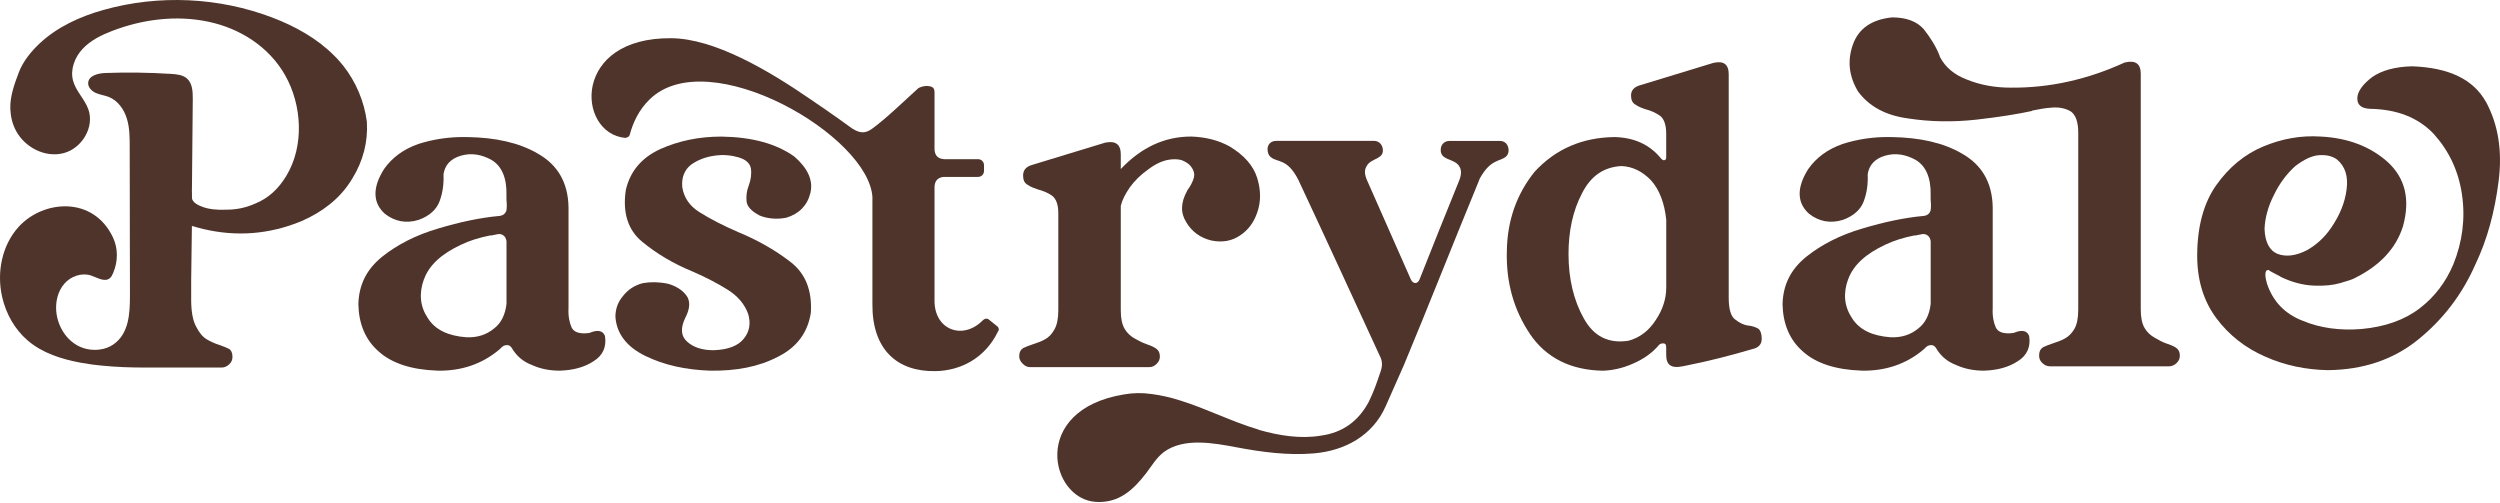
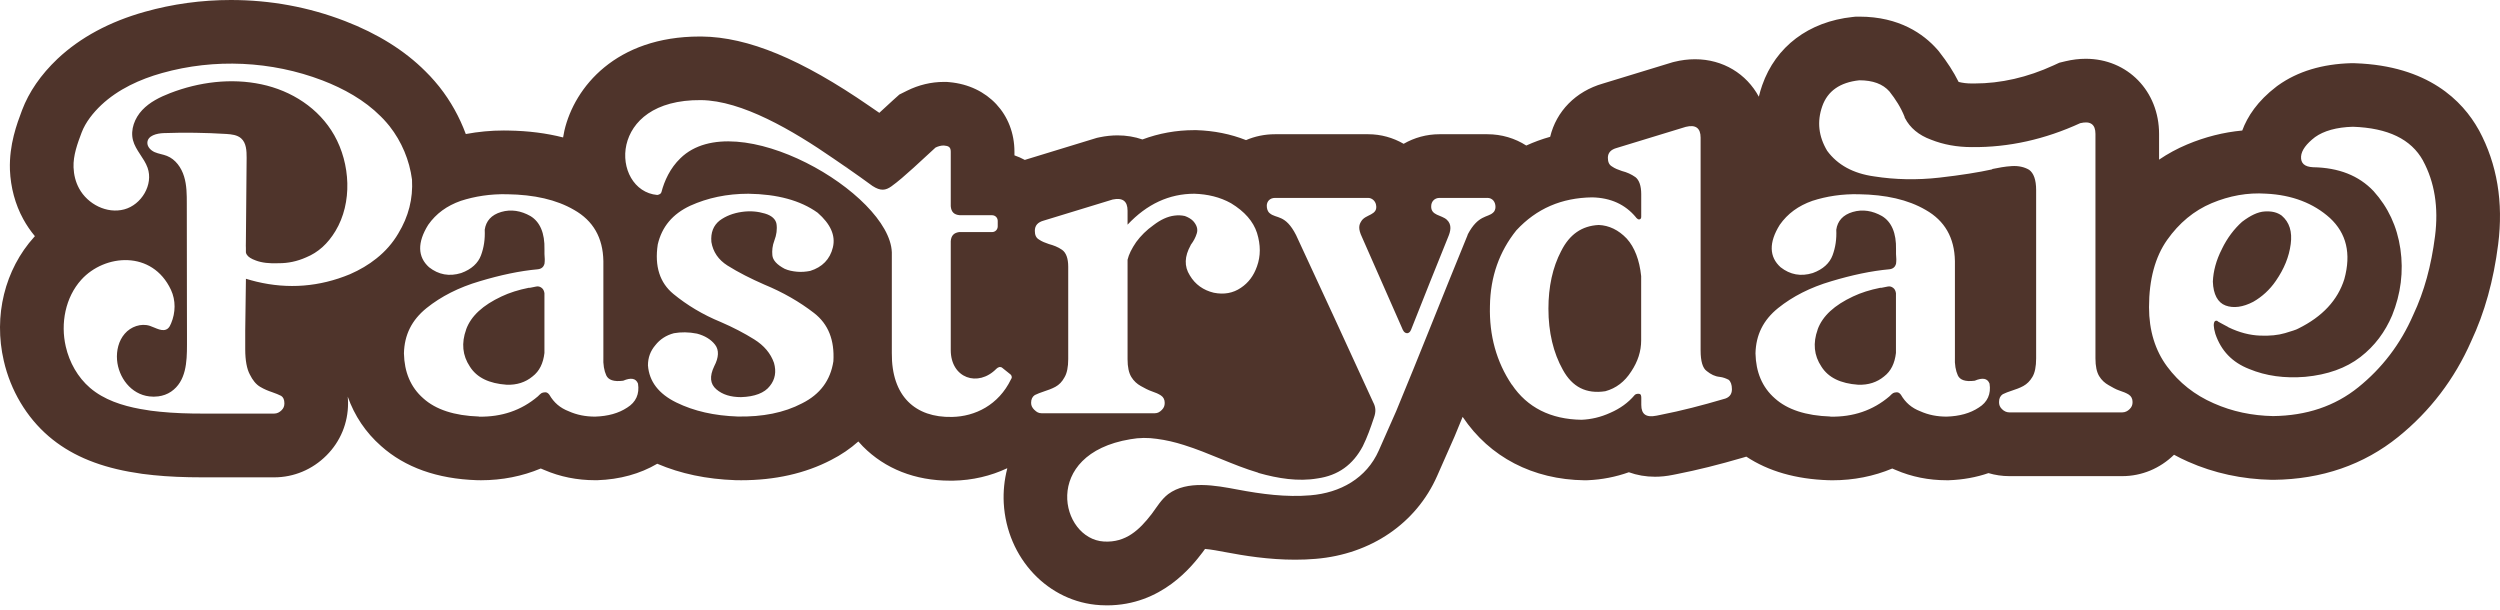
- <svg xmlns="http://www.w3.org/2000/svg" width="249" height="50" viewBox="0 0 249 50" fill="none">
-   <path d="M43.568 36.915C40.972 36.828 39.026 36.18 37.728 35.016C36.386 33.852 35.737 32.254 35.694 30.311C35.737 28.369 36.514 26.815 38.07 25.563C39.583 24.355 41.442 23.406 43.651 22.758C45.813 22.111 47.847 21.677 49.75 21.507C50.14 21.463 50.355 21.248 50.443 20.946C50.487 20.645 50.487 20.299 50.443 19.909V19.437C50.487 17.708 49.969 16.544 48.974 15.94C47.979 15.38 46.94 15.205 45.905 15.507C44.866 15.809 44.304 16.457 44.173 17.363C44.217 18.356 44.085 19.218 43.783 20.041C43.48 20.859 42.788 21.507 41.709 21.896C40.455 22.285 39.328 22.067 38.333 21.292C37.123 20.211 37.079 18.701 38.245 16.846C39.065 15.682 40.192 14.859 41.661 14.343C43.13 13.87 44.774 13.608 46.55 13.652C49.36 13.695 51.697 14.212 53.556 15.293C55.546 16.413 56.581 18.185 56.625 20.645V30.661C56.581 31.48 56.713 32.127 56.928 32.604C57.143 33.077 57.708 33.295 58.699 33.164C59.519 32.819 60.041 32.906 60.256 33.466C60.427 34.547 60.041 35.409 59.133 35.969C58.226 36.573 57.099 36.875 55.757 36.919C54.762 36.919 53.855 36.748 52.991 36.359C52.083 36.013 51.434 35.453 50.956 34.63C50.825 34.46 50.698 34.372 50.523 34.372C50.347 34.372 50.22 34.416 50.132 34.46C50.001 34.547 49.917 34.63 49.786 34.761L49.742 34.805C48.011 36.271 45.936 36.963 43.556 36.919L43.568 36.915ZM42.226 27.808C41.709 29.231 41.836 30.526 42.616 31.694C43.353 32.858 44.651 33.462 46.466 33.593C47.549 33.637 48.456 33.335 49.193 32.731C49.929 32.171 50.316 31.349 50.447 30.272V24.014C50.403 23.756 50.316 23.581 50.144 23.454C49.973 23.326 49.798 23.283 49.583 23.323C49.368 23.366 49.149 23.41 48.934 23.454H48.803C47.72 23.668 46.769 23.97 45.948 24.36C44.002 25.265 42.748 26.39 42.23 27.812L42.226 27.808Z" fill="#4F342B" />
-   <path d="M66.442 28.238C67.262 28.452 67.911 28.841 68.345 29.402C68.779 29.962 68.735 30.741 68.258 31.646C67.74 32.727 67.824 33.502 68.473 34.062C69.121 34.623 69.985 34.881 71.068 34.881C72.493 34.837 73.532 34.448 74.094 33.717C74.655 33.025 74.786 32.207 74.528 31.301C74.181 30.308 73.489 29.489 72.454 28.841C71.415 28.194 70.248 27.59 68.95 27.03C67.047 26.251 65.403 25.262 63.978 24.093C62.553 22.929 61.988 21.201 62.334 18.912C62.768 17.057 63.891 15.718 65.75 14.855C67.565 14.037 69.599 13.604 71.848 13.604C74.874 13.648 77.298 14.295 79.114 15.591C80.455 16.755 81.016 17.966 80.714 19.218C80.411 20.47 79.591 21.288 78.337 21.678C77.903 21.765 77.43 21.809 76.952 21.765C76.478 21.721 76.044 21.634 75.654 21.463C74.834 21.03 74.4 20.557 74.356 20.041C74.313 19.568 74.356 19.047 74.571 18.487C74.786 17.927 74.874 17.323 74.786 16.759C74.699 16.286 74.313 15.896 73.576 15.678C72.84 15.463 72.063 15.376 71.156 15.507C70.248 15.638 69.468 15.94 68.819 16.413C68.17 16.93 67.868 17.665 67.955 18.658C68.126 19.695 68.692 20.513 69.643 21.117C70.809 21.852 72.107 22.5 73.493 23.104C75.483 23.922 77.211 24.916 78.728 26.084C80.24 27.248 80.889 28.933 80.762 31.134C80.459 33.121 79.376 34.587 77.474 35.536C75.571 36.53 73.321 36.959 70.726 36.919C68.262 36.832 66.14 36.359 64.281 35.453C62.422 34.547 61.426 33.252 61.295 31.567C61.295 30.749 61.554 30.057 62.075 29.453C62.549 28.849 63.198 28.416 64.022 28.202C64.758 28.071 65.578 28.071 66.442 28.245V28.238Z" fill="#4F342B" />
-   <path d="M86.9 19.735C86.685 13.56 70.551 4.195 64.711 9.893C63.628 10.93 63.023 12.269 62.72 13.433C62.676 13.604 62.505 13.691 62.286 13.735C59.822 13.52 58.48 10.93 59.042 8.466C59.603 6.051 61.94 3.762 66.868 3.806C71.152 3.849 76.47 6.957 80.794 9.937C81.311 10.282 81.789 10.628 82.306 10.973C83.17 11.578 84.038 12.181 84.858 12.785C85.722 13.346 86.243 13.258 86.849 12.829C88.19 11.879 90.181 9.937 91.478 8.772C91.737 8.641 92.04 8.558 92.342 8.558C92.816 8.601 93.079 8.689 93.079 9.205V14.903C93.123 15.507 93.425 15.809 94.03 15.853H97.402C97.748 15.853 98.007 16.111 98.007 16.457V17.017C98.007 17.363 97.748 17.621 97.402 17.621H93.943C93.381 17.708 93.123 18.01 93.079 18.57V29.966C93.079 32.902 95.933 33.895 97.88 31.909C97.967 31.821 98.051 31.778 98.182 31.738C98.27 31.738 98.397 31.738 98.485 31.825L99.349 32.517C99.436 32.604 99.48 32.688 99.48 32.819C99.48 32.906 99.436 32.95 99.392 33.033C98.095 35.711 95.63 36.919 93.206 36.963C89.357 37.05 86.849 34.805 86.892 30.272V19.739L86.9 19.735ZM82.055 10.711C82.012 10.668 81.924 10.624 81.884 10.58L82.358 10.926C82.27 10.882 82.187 10.795 82.055 10.711Z" fill="#4F342B" />
-   <path d="M101.861 36.224C101.646 36.009 101.514 35.791 101.514 35.489C101.514 35.099 101.646 34.841 101.904 34.67C102.163 34.539 102.51 34.412 102.9 34.281C103.29 34.15 103.68 34.023 104.066 33.808C104.456 33.593 104.759 33.291 105.018 32.815C105.276 32.382 105.408 31.734 105.408 30.915V21.244C105.408 20.382 105.193 19.778 104.759 19.472C104.325 19.17 103.851 19 103.373 18.868C102.983 18.737 102.637 18.61 102.334 18.396C102.032 18.225 101.9 17.923 101.9 17.49C101.9 16.93 102.203 16.584 102.852 16.409L110.073 14.208C111.112 13.993 111.63 14.379 111.63 15.372V16.838C113.664 14.681 115.997 13.6 118.636 13.6C120.022 13.644 121.32 13.945 122.486 14.593C123.911 15.455 124.823 16.492 125.209 17.7C125.599 18.952 125.599 20.116 125.209 21.197C124.863 22.19 124.301 22.925 123.521 23.442C122.701 24.002 121.749 24.177 120.667 23.958C119.584 23.7 118.72 23.096 118.159 22.146C117.554 21.197 117.597 20.16 118.246 18.996C118.246 18.966 118.261 18.937 118.29 18.908C118.549 18.562 118.764 18.173 118.895 17.744C119.026 17.315 118.895 16.882 118.505 16.449C118.29 16.234 117.987 16.059 117.641 15.932C117.251 15.845 116.905 15.845 116.558 15.889C115.822 15.976 115.089 16.322 114.353 16.882C113.616 17.398 113.011 18.002 112.538 18.65C112.064 19.341 111.757 19.945 111.63 20.505V30.907C111.63 31.726 111.761 32.33 112.02 32.763C112.279 33.196 112.625 33.498 113.015 33.713C113.405 33.927 113.796 34.146 114.182 34.273C114.572 34.404 114.874 34.531 115.133 34.706C115.392 34.881 115.523 35.139 115.523 35.485C115.523 35.787 115.436 36.001 115.221 36.22C115.006 36.434 114.787 36.565 114.484 36.565H102.589C102.287 36.565 102.072 36.434 101.853 36.22L101.861 36.224Z" fill="#4F342B" />
-   <path d="M149.393 14.037C149.954 14.037 150.257 14.47 150.257 14.987C150.257 15.201 150.169 15.459 149.998 15.591C149.437 16.107 148.442 15.805 147.359 17.835C147.315 17.966 147.271 18.094 147.227 18.181C144.632 24.483 142.295 30.443 139.831 36.355C139.226 37.738 138.621 39.073 138.016 40.455C136.718 43.392 133.951 44.901 130.834 45.16C128.282 45.374 125.687 45.029 123.179 44.556C120.886 44.123 117.9 43.562 115.913 45.029C115.177 45.589 114.703 46.411 114.182 47.099C112.884 48.783 111.459 50.122 109.166 49.991C104.58 49.733 102.549 40.841 111.932 39.287C112.884 39.116 113.792 39.116 114.699 39.243C115.694 39.374 116.602 39.589 117.554 39.891C120.193 40.71 122.701 42.005 125.34 42.784C125.369 42.813 125.399 42.827 125.428 42.827C127.418 43.388 129.536 43.733 131.57 43.388C133.732 43.086 135.289 41.965 136.328 40.022C136.801 39.073 137.148 38.079 137.494 37.042C137.709 36.438 137.709 35.962 137.406 35.401C134.684 29.489 132.088 23.831 129.317 17.919C128.195 15.718 127.243 16.234 126.55 15.63C126.336 15.459 126.248 15.157 126.248 14.851C126.248 14.418 126.55 14.033 127.112 14.033H136.885C137.275 14.033 137.621 14.335 137.705 14.724C137.964 15.889 136.582 15.718 136.149 16.492C135.934 16.838 135.802 17.227 136.236 18.133L140.432 27.63C140.52 27.844 140.647 28.19 140.993 28.19C141.296 28.146 141.383 27.844 141.467 27.63C142.721 24.479 144.019 21.197 145.273 18.133C145.532 17.529 145.707 16.838 145.141 16.322C144.58 15.805 143.454 15.889 143.497 14.899C143.497 14.426 143.844 14.037 144.361 14.037H149.377H149.393Z" fill="#4F342B" />
-   <path d="M152.375 33.248C150.775 30.872 149.994 28.11 150.082 25.003C150.126 21.94 151.077 19.305 152.849 17.104C154.966 14.816 157.606 13.695 160.806 13.652C162.753 13.695 164.266 14.387 165.393 15.726C165.436 15.813 165.524 15.857 165.564 15.896C165.607 15.94 165.695 15.984 165.822 15.94C165.91 15.896 165.954 15.809 165.954 15.682V13.306C165.954 12.444 165.739 11.84 165.349 11.538C164.915 11.236 164.441 11.021 163.924 10.89C163.533 10.759 163.187 10.632 162.885 10.417C162.582 10.246 162.451 9.944 162.451 9.511C162.451 8.995 162.753 8.649 163.402 8.474L170.623 6.273C171.663 6.015 172.18 6.404 172.18 7.394V29.668C172.18 30.788 172.395 31.523 172.829 31.825C173.263 32.171 173.693 32.386 174.17 32.429C174.561 32.473 174.863 32.6 175.122 32.731C175.337 32.902 175.468 33.248 175.468 33.725C175.468 34.285 175.166 34.63 174.561 34.762C172.355 35.409 170.194 35.969 167.988 36.403L167.554 36.49C166.471 36.705 165.954 36.359 165.954 35.37V34.635C165.954 34.547 165.954 34.464 165.91 34.333C165.866 34.245 165.779 34.201 165.651 34.201C165.48 34.201 165.349 34.245 165.261 34.333C164.568 35.151 163.705 35.755 162.709 36.188C161.67 36.661 160.675 36.879 159.684 36.923C156.439 36.879 153.975 35.628 152.375 33.256V33.248ZM157.566 19.262C156.658 20.99 156.224 23.017 156.224 25.305C156.224 27.765 156.742 29.922 157.737 31.694C158.732 33.506 160.201 34.241 162.192 33.939C163.318 33.637 164.226 32.946 164.919 31.869C165.611 30.832 165.958 29.755 165.958 28.631V21.896C165.787 20.211 165.265 18.872 164.445 17.966C163.581 17.061 162.586 16.584 161.503 16.54C159.732 16.628 158.434 17.534 157.566 19.262Z" fill="#4F342B" />
-   <path d="M185.417 36.915C182.821 36.828 180.874 36.18 179.577 35.016C178.235 33.852 177.586 32.254 177.542 30.311C177.586 28.369 178.362 26.815 179.919 25.563C181.432 24.355 183.291 23.406 185.5 22.758C187.662 22.111 189.696 21.677 191.599 21.507C191.989 21.463 192.204 21.248 192.292 20.946C192.335 20.645 192.335 20.299 192.292 19.909V19.437C192.335 17.708 191.818 16.544 190.823 15.94C189.827 15.38 188.788 15.205 187.753 15.507C186.718 15.809 186.153 16.457 186.022 17.363C186.065 18.356 185.934 19.218 185.632 20.041C185.329 20.863 184.636 21.507 183.557 21.896C182.303 22.285 181.177 22.067 180.182 21.292C178.971 20.211 178.928 18.701 180.094 16.846C180.914 15.682 182.041 14.859 183.51 14.343C184.979 13.87 186.623 13.608 188.398 13.652C191.209 13.695 193.546 14.212 195.405 15.293C197.395 16.413 198.43 18.185 198.474 20.645V30.661C198.43 31.48 198.562 32.127 198.777 32.604C198.992 33.077 199.557 33.295 200.548 33.164C201.368 32.819 201.89 32.906 202.105 33.466C202.276 34.547 201.89 35.409 200.982 35.969C200.074 36.573 198.948 36.875 197.606 36.919C196.611 36.919 195.703 36.748 194.839 36.359C193.932 36.013 193.283 35.453 192.805 34.63C192.674 34.46 192.546 34.372 192.371 34.372C192.196 34.372 192.069 34.416 191.981 34.46C191.85 34.547 191.766 34.63 191.635 34.761L191.591 34.805C189.859 36.271 187.785 36.963 185.405 36.919L185.417 36.915ZM184.075 27.808C183.557 29.231 183.685 30.526 184.465 31.694C185.202 32.858 186.499 33.462 188.315 33.593C189.398 33.637 190.305 33.335 191.042 32.731C191.778 32.171 192.164 31.349 192.296 30.272V24.014C192.252 23.756 192.164 23.581 191.993 23.454C191.822 23.326 191.647 23.283 191.432 23.323C191.217 23.366 190.998 23.41 190.783 23.454H190.652C189.569 23.668 188.617 23.97 187.797 24.36C185.851 25.265 184.597 26.39 184.079 27.812L184.075 27.808Z" fill="#4F342B" />
-   <path d="M203.49 34.583C203.749 34.452 204.095 34.325 204.485 34.193C204.875 34.062 205.266 33.935 205.652 33.721C206.042 33.506 206.344 33.204 206.603 32.771C206.862 32.338 206.993 31.69 206.993 30.828V13.214C206.993 12.134 206.735 11.446 206.257 11.101C205.739 10.799 205.134 10.668 204.442 10.711C203.705 10.755 203.056 10.882 202.407 11.013L202.363 11.057C200.978 11.359 199.119 11.661 196.826 11.919C194.489 12.177 192.2 12.134 189.991 11.788C187.785 11.486 186.141 10.58 185.062 9.11C184.155 7.6 183.979 6.047 184.545 4.449C185.106 2.852 186.404 1.946 188.438 1.732C189.863 1.732 190.902 2.121 191.595 2.896C192.244 3.714 192.805 4.581 193.195 5.574C193.195 5.618 193.195 5.661 193.239 5.705C193.757 6.698 194.668 7.473 195.966 7.95C197.264 8.466 198.689 8.729 200.246 8.729C204.139 8.772 207.945 7.91 211.619 6.225C212.702 5.967 213.219 6.357 213.219 7.346V30.828C213.219 31.646 213.351 32.25 213.61 32.684C213.868 33.117 214.215 33.419 214.605 33.633C214.995 33.848 215.341 34.066 215.727 34.193C216.118 34.325 216.464 34.452 216.723 34.627C216.981 34.797 217.113 35.06 217.113 35.405C217.113 35.707 217.025 35.922 216.81 36.14C216.595 36.355 216.337 36.486 216.03 36.486H204.179C203.876 36.486 203.617 36.355 203.398 36.14C203.18 35.926 203.096 35.707 203.096 35.405C203.096 35.016 203.227 34.758 203.486 34.587L203.49 34.583Z" fill="#4F342B" />
-   <path d="M247.607 10.151C248.817 12.396 249.251 15.03 248.861 18.05C248.471 21.113 247.738 23.835 246.568 26.294C245.226 29.362 243.28 31.865 240.815 33.848C238.351 35.834 235.365 36.828 231.862 36.867C229.657 36.824 227.579 36.395 225.632 35.528C223.642 34.666 221.997 33.371 220.743 31.686C219.489 30.002 218.841 27.931 218.841 25.472C218.841 22.579 219.489 20.203 220.743 18.435C221.997 16.667 223.554 15.372 225.413 14.593C227.272 13.815 229.175 13.473 231.122 13.6C233.845 13.731 236.094 14.593 237.826 16.147C239.557 17.744 240.075 19.858 239.338 22.536C238.646 24.737 237.045 26.465 234.494 27.717C234.279 27.848 233.801 27.975 233.108 28.19C232.372 28.404 231.508 28.492 230.469 28.448C229.43 28.404 228.351 28.146 227.181 27.586C227.093 27.542 227.009 27.455 226.878 27.415C226.663 27.284 226.444 27.201 226.229 27.069C226.2 27.04 226.171 27.026 226.142 27.026C226.098 26.982 226.01 26.938 225.97 26.895C225.883 26.895 225.799 26.895 225.755 26.938C225.584 27.109 225.584 27.542 225.799 28.277C226.404 30.045 227.571 31.257 229.346 31.948C231.118 32.684 233.064 32.942 235.226 32.767C237.563 32.552 239.51 31.861 241.022 30.693C242.535 29.529 243.618 28.059 244.35 26.334C245.258 24.089 245.561 21.757 245.214 19.385C244.868 17.013 243.917 15.026 242.404 13.342C240.847 11.701 238.729 10.882 236.046 10.838C235.139 10.795 234.748 10.405 234.792 9.714C234.836 9.066 235.354 8.375 236.261 7.684C237.169 7.036 238.51 6.647 240.242 6.603C243.917 6.734 246.341 7.898 247.595 10.143L247.607 10.151ZM226.5 19.389C225.895 20.553 225.592 21.721 225.548 22.798C225.592 24.137 226.066 24.999 226.89 25.301C227.71 25.603 228.705 25.472 229.788 24.912C230.696 24.395 231.52 23.66 232.165 22.711C233.029 21.459 233.55 20.207 233.721 18.869C233.893 17.573 233.59 16.58 232.77 15.889C232.292 15.543 231.731 15.416 230.994 15.455C230.258 15.499 229.482 15.889 228.618 16.536C227.798 17.271 227.061 18.221 226.5 19.385V19.389Z" fill="#4F342B" />
-   <path d="M35.1 17.764C34.511 18.757 33.751 19.635 32.807 20.378C32.007 21.018 31.076 21.57 30.025 22.027C26.824 23.346 23.548 23.597 20.235 22.806C19.861 22.715 19.491 22.615 19.113 22.5L19.041 27.924V29.878C19.041 31.043 19.216 31.948 19.523 32.509C19.822 33.113 20.172 33.546 20.606 33.804C21.04 34.062 21.47 34.237 21.856 34.36C22.246 34.491 22.552 34.623 22.811 34.75C23.026 34.881 23.154 35.139 23.154 35.528C23.154 35.826 23.07 36.045 22.855 36.26C22.64 36.474 22.381 36.609 22.075 36.609H14.614C13.102 36.609 11.589 36.565 10.08 36.41C9.77 36.379 9.455 36.343 9.145 36.303C8.77 36.248 8.4 36.188 8.034 36.124C6.135 35.775 4.224 35.167 2.767 33.919C1.469 32.811 0.598 31.253 0.219 29.596C-0.346 27.169 0.176 24.447 1.852 22.599C4.304 19.901 9.3 19.492 11.258 23.66C11.776 24.765 11.752 26.048 11.278 27.169C11.195 27.371 11.099 27.582 10.924 27.721C10.395 28.13 9.682 27.641 9.049 27.435C8.118 27.137 7.043 27.518 6.406 28.261C5.765 29 5.522 30.025 5.602 30.995C5.753 32.823 7.055 34.599 9.001 34.821C9.296 34.857 9.606 34.857 9.933 34.813C10.415 34.754 10.88 34.587 11.278 34.317C12.851 33.236 12.942 31.221 12.942 29.429V28.265C12.942 27.149 12.934 26.028 12.934 24.908C12.934 23.203 12.927 21.503 12.927 19.794C12.927 18.086 12.918 16.377 12.918 14.669C12.918 13.703 12.918 12.726 12.632 11.804C12.349 10.882 11.736 10.012 10.836 9.658C10.422 9.492 9.961 9.444 9.547 9.261C9.137 9.082 8.754 8.697 8.782 8.248C8.83 7.529 9.762 7.302 10.482 7.27C12.68 7.191 14.885 7.223 17.079 7.362C17.624 7.398 18.209 7.457 18.623 7.819C19.169 8.3 19.204 9.126 19.201 9.857C19.169 12.746 19.145 15.642 19.121 18.531C19.121 18.709 19.113 18.884 19.113 19.063C19.113 19.143 19.113 19.218 19.121 19.29V19.75C19.133 19.834 19.165 19.917 19.224 20.001C19.368 20.223 19.674 20.426 20.168 20.601C20.781 20.835 21.593 20.931 22.588 20.883C23.536 20.883 24.487 20.696 25.435 20.271C26.712 19.75 27.712 18.845 28.516 17.517C30.323 14.538 30.084 10.461 28.396 7.489C26.788 4.652 23.902 2.824 20.745 2.161C17.56 1.489 14.204 1.914 11.163 3.083C10.092 3.496 9.025 4.016 8.237 4.859C7.449 5.693 6.983 6.905 7.27 8.013C7.544 9.07 8.436 9.865 8.802 10.898C9.427 12.662 8.161 14.772 6.35 15.249C4.535 15.733 2.512 14.708 1.617 13.067C1.242 12.392 1.059 11.621 1.027 10.85C0.984 9.599 1.442 8.355 1.875 7.211C2.289 6.118 3.094 5.129 3.938 4.334C5.709 2.673 8.002 1.632 10.323 0.985C15.821 -0.557 21.8 -0.279 27.134 1.752C29.388 2.614 31.561 3.814 33.253 5.51C33.476 5.725 33.687 5.947 33.882 6.182C33.99 6.301 34.085 6.42 34.189 6.547C35.455 8.152 36.279 10.107 36.541 12.134C36.657 14.128 36.179 15.996 35.104 17.764H35.1Z" fill="#4F342B" />
+ <svg xmlns="http://www.w3.org/2000/svg" width="275" height="67" viewBox="0 0 275 67" fill="none">
+   <path d="M25.396 0C29.727 0 33.949 0.774 37.946 2.316C41.531 3.697 44.503 5.552 46.785 7.833C47.153 8.194 47.489 8.551 47.808 8.923C47.965 9.102 48.108 9.277 48.259 9.463L48.347 9.571C49.582 11.138 50.552 12.887 51.238 14.744C52.603 14.488 54 14.354 55.418 14.354C55.596 14.354 55.775 14.358 55.953 14.361C58.134 14.396 60.119 14.653 61.94 15.119C61.978 14.87 62.027 14.618 62.083 14.369C63.196 9.579 67.757 4.017 76.971 4.017H77.178C82.285 4.069 88.152 6.501 95.644 11.67C95.934 11.866 96.218 12.063 96.501 12.259C96.578 12.311 96.651 12.361 96.725 12.413C96.812 12.333 96.896 12.252 96.977 12.179C97.425 11.762 97.849 11.369 98.224 11.032L98.931 10.398L99.781 9.975C101.045 9.344 102.438 9.011 103.817 9.011H104.132L104.443 9.038C108.651 9.417 111.589 12.568 111.589 16.699V17.088C111.988 17.225 112.369 17.397 112.733 17.593C112.779 17.579 112.821 17.562 112.866 17.548L120.658 15.164L120.97 15.098C121.631 14.961 122.294 14.891 122.931 14.891C123.9 14.891 124.821 15.049 125.668 15.34C127.478 14.664 129.389 14.316 131.374 14.316H131.591C133.541 14.376 135.372 14.744 137.062 15.413C138.032 14.996 139.11 14.765 140.255 14.765H150.501C151.901 14.765 153.239 15.146 154.401 15.819C155.563 15.15 156.908 14.765 158.343 14.765H163.601C165.193 14.765 166.66 15.22 167.889 16.009C168.736 15.623 169.611 15.301 170.518 15.049C171.193 12.245 173.322 10.048 176.325 9.189L183.984 6.849L184.156 6.806C184.93 6.613 185.7 6.516 186.449 6.516C189.544 6.516 192.12 8.135 193.472 10.637C193.573 10.213 193.695 9.792 193.842 9.375C195.333 5.117 198.96 2.38 203.787 1.868L204.155 1.83H204.526C208.961 1.83 211.618 3.775 213.067 5.404L213.204 5.559L213.33 5.72C214.195 6.82 214.895 7.903 215.448 9.011C215.875 9.123 216.355 9.183 216.9 9.183H217.188C220.086 9.183 223.02 8.513 225.9 7.188L226.523 6.9L227.189 6.739C227.949 6.557 228.705 6.466 229.433 6.466C234.029 6.466 237.498 10.02 237.498 14.736V17.561C238.464 16.906 239.49 16.349 240.575 15.894C242.56 15.059 244.597 14.548 246.648 14.358C247.212 12.827 248.319 11.117 250.412 9.522L250.5 9.455L250.587 9.393C252.74 7.854 255.453 7.034 258.656 6.95H258.866L259.076 6.957C267.089 7.237 270.88 11.089 272.651 14.268L272.7 14.358H272.704C274.685 18.045 275.388 22.258 274.797 26.88C274.289 30.875 273.316 34.372 271.821 37.558C269.994 41.703 267.302 45.233 263.815 48.051C260.01 51.127 255.403 52.718 250.121 52.781H249.897C246.635 52.718 243.533 52.046 240.688 50.784C240.155 50.553 239.644 50.293 239.144 50.023C237.589 51.541 235.573 52.375 233.444 52.375H221.024C220.237 52.375 219.467 52.259 218.731 52.042C217.391 52.505 215.931 52.771 214.363 52.827H214.136C212.151 52.827 210.27 52.449 208.541 51.702C208.408 51.65 208.279 51.593 208.149 51.537C206.116 52.389 203.899 52.831 201.571 52.831C201.456 52.831 201.169 52.823 201.169 52.823H201.116C197.542 52.704 194.518 51.832 192.096 50.23C191.991 50.262 191.889 50.297 191.78 50.325C189.05 51.124 186.711 51.706 184.429 52.154L184.006 52.238C183.334 52.375 182.679 52.441 182.049 52.441C181.037 52.441 180.071 52.273 179.175 51.947C177.726 52.462 176.22 52.757 174.684 52.823L174.484 52.831H174.284C168.62 52.754 163.87 50.286 160.908 45.878C160.901 45.871 160.898 45.861 160.891 45.853C160.607 46.544 160.324 47.234 160.037 47.928L159.988 48.044C159.67 48.776 159.347 49.495 159.028 50.217C158.717 50.925 158.402 51.632 158.087 52.351C155.79 57.565 150.799 60.968 144.729 61.473C144 61.536 143.237 61.567 142.464 61.567C139.548 61.567 136.845 61.126 134.818 60.74C134.066 60.597 133.226 60.439 132.554 60.383C132.47 60.502 132.382 60.622 132.295 60.737L132.245 60.804C131.146 62.234 127.803 66.59 121.758 66.59C121.523 66.59 121.285 66.582 121.044 66.568C115.31 66.246 110.741 61.413 110.412 55.333C110.346 54.078 110.472 52.792 110.801 51.527C110.794 51.52 110.783 51.516 110.776 51.513C108.974 52.357 106.971 52.834 104.847 52.873H104.5C100.67 52.873 97.355 51.569 94.919 49.105C94.754 48.937 94.586 48.755 94.418 48.562C93.536 49.347 92.534 50.034 91.414 50.602C88.572 52.08 85.243 52.827 81.525 52.827C81.361 52.827 81.2 52.827 81.035 52.82H80.909C77.703 52.708 74.878 52.112 72.298 51.012C70.397 52.126 68.185 52.739 65.699 52.823H65.472C63.487 52.823 61.607 52.446 59.878 51.699C59.745 51.647 59.615 51.59 59.485 51.534C57.452 52.386 55.236 52.827 52.908 52.827C52.789 52.827 52.505 52.82 52.505 52.82H52.453C48.091 52.677 44.548 51.411 41.923 49.066C40.225 47.574 38.993 45.73 38.251 43.628C38.272 43.87 38.286 44.115 38.286 44.364C38.286 46.53 37.446 48.566 35.916 50.094C34.365 51.65 32.318 52.508 30.154 52.508H22.334C20.227 52.508 18.494 52.431 16.887 52.267C16.484 52.228 16.075 52.182 15.665 52.126L15.599 52.116C15.13 52.05 14.656 51.972 14.194 51.888C10.508 51.211 7.628 49.939 5.359 47.994C2.916 45.898 1.162 42.948 0.416 39.685C-0.729 34.751 0.521 29.649 3.763 26.064C3.787 26.035 3.815 26.008 3.84 25.98C3.353 25.398 2.922 24.767 2.555 24.094C1.676 22.496 1.169 20.617 1.092 18.686V18.651C1.001 15.904 1.859 13.626 2.426 12.119C3.189 10.104 4.494 8.215 6.314 6.483L6.343 6.456C8.832 4.119 12.059 2.38 15.941 1.294C18.994 0.435 22.18 1.05771e-05 25.396 0ZM163.597 21.77H158.339C157.796 21.771 157.432 22.18 157.432 22.678C157.386 23.718 158.566 23.631 159.154 24.174C159.742 24.721 159.564 25.447 159.291 26.081C157.975 29.305 156.616 32.754 155.3 36.065C155.212 36.29 155.121 36.608 154.803 36.653C154.443 36.653 154.306 36.293 154.215 36.065L149.818 26.081C149.363 25.128 149.5 24.721 149.728 24.356C150.179 23.54 151.631 23.719 151.358 22.496C151.267 22.09 150.907 21.77 150.497 21.77H140.251C139.663 21.771 139.345 22.18 139.345 22.632C139.345 22.951 139.436 23.267 139.663 23.449C140.388 24.083 141.385 23.541 142.564 25.852C145.463 32.069 148.184 38.014 151.04 44.23C151.359 44.819 151.358 45.321 151.131 45.955C150.767 47.045 150.402 48.089 149.905 49.088C148.82 51.131 147.189 52.308 144.921 52.627C142.789 52.991 140.57 52.627 138.483 52.038C138.453 52.038 138.423 52.023 138.393 51.993C135.627 51.177 132.998 49.813 130.232 48.951C129.235 48.636 128.282 48.408 127.239 48.272C126.287 48.135 125.335 48.134 124.337 48.316C114.501 49.95 116.629 59.296 121.436 59.569C123.837 59.706 125.335 58.297 126.693 56.527C127.239 55.798 127.737 54.936 128.507 54.348C130.593 52.806 133.723 53.398 136.124 53.851C138.753 54.348 141.473 54.712 144.147 54.484C147.413 54.215 150.316 52.627 151.674 49.54C152.311 48.089 152.945 46.68 153.578 45.23C156.162 39.013 158.608 32.75 161.328 26.123C161.374 26.035 161.419 25.898 161.465 25.762C162.599 23.628 163.642 23.943 164.23 23.399C164.412 23.263 164.503 22.993 164.503 22.766C164.503 22.219 164.185 21.767 163.597 21.767V21.77ZM187.067 15.136C187.067 14.091 186.524 13.681 185.436 13.954L177.864 16.268C177.185 16.45 176.866 16.814 176.866 17.357C176.866 17.813 177 18.128 177.318 18.311C177.637 18.535 177.997 18.672 178.406 18.809C178.949 18.945 179.45 19.169 179.901 19.488C180.307 19.807 180.535 20.441 180.535 21.349V23.845C180.535 23.981 180.489 24.072 180.398 24.117C180.262 24.163 180.17 24.118 180.125 24.072C180.079 24.027 179.989 23.981 179.943 23.89C178.764 22.481 177.177 21.756 175.137 21.71C171.78 21.756 169.018 22.937 166.795 25.341C164.936 27.657 163.939 30.426 163.894 33.647C163.803 36.913 164.618 39.817 166.295 42.312L166.312 42.316C167.989 44.815 170.573 46.129 173.972 46.175C175.011 46.129 176.054 45.902 177.143 45.404C178.186 44.949 179.093 44.314 179.817 43.452C179.905 43.361 180.042 43.316 180.224 43.315C180.36 43.316 180.451 43.361 180.496 43.452C180.542 43.589 180.542 43.68 180.542 43.77V44.542C180.542 45.586 181.085 45.95 182.219 45.723L182.67 45.632C184.98 45.18 187.249 44.587 189.56 43.907C190.193 43.77 190.512 43.406 190.512 42.817C190.512 42.316 190.375 41.956 190.147 41.773C189.875 41.637 189.556 41.5 189.15 41.454C188.653 41.408 188.198 41.185 187.746 40.82C187.295 40.505 187.067 39.733 187.067 38.553V15.136ZM77.11 11.012C71.944 10.966 69.493 13.37 68.905 15.911C68.317 18.497 69.722 21.22 72.305 21.448C72.532 21.403 72.714 21.311 72.76 21.129C73.078 19.902 73.712 18.497 74.846 17.407C80.965 11.418 97.873 21.265 98.101 27.756V38.83C98.055 43.593 100.687 45.954 104.72 45.863C107.258 45.818 109.845 44.55 111.203 41.735C111.249 41.644 111.294 41.599 111.294 41.508C111.294 41.371 111.248 41.28 111.157 41.188L110.251 40.463C110.16 40.372 110.024 40.372 109.933 40.372C109.796 40.418 109.704 40.464 109.613 40.555C107.576 42.639 104.583 41.598 104.583 38.511V26.529C104.629 25.937 104.902 25.621 105.49 25.53H109.116C109.477 25.53 109.75 25.257 109.75 24.896V24.308C109.75 23.947 109.48 23.673 109.116 23.673H105.581C104.948 23.627 104.629 23.309 104.583 22.675V16.686C104.583 16.143 104.31 16.05 103.813 16.005C103.495 16.005 103.179 16.097 102.906 16.233C101.545 17.456 99.458 19.499 98.055 20.498C97.418 20.95 96.875 21.041 95.969 20.452C95.108 19.814 94.201 19.18 93.294 18.546C92.751 18.181 92.251 17.82 91.708 17.456C87.175 14.323 81.598 11.057 77.11 11.012ZM55.81 21.367C53.951 21.322 52.229 21.595 50.688 22.093C49.148 22.636 47.968 23.498 47.106 24.725C45.885 26.676 45.931 28.264 47.198 29.399C48.241 30.216 49.417 30.441 50.733 30.034C51.867 29.624 52.593 28.944 52.911 28.082C53.23 27.22 53.366 26.312 53.32 25.268C53.457 24.314 54.045 23.634 55.134 23.315C56.219 22.997 57.308 23.179 58.351 23.768C59.394 24.402 59.936 25.629 59.891 27.444V27.941C59.936 28.351 59.936 28.712 59.891 29.031C59.8 29.347 59.576 29.575 59.166 29.62C57.171 29.799 55.039 30.255 52.774 30.935C50.461 31.614 48.511 32.613 46.925 33.885C45.294 35.199 44.478 36.833 44.433 38.876C44.478 40.915 45.161 42.594 46.565 43.82C47.923 45.047 49.964 45.727 52.684 45.818L52.677 45.832C55.172 45.877 57.346 45.148 59.159 43.606L59.205 43.562C59.342 43.425 59.433 43.333 59.569 43.242C59.66 43.197 59.8 43.151 59.978 43.151C60.157 43.151 60.294 43.243 60.431 43.425C60.931 44.287 61.611 44.876 62.562 45.24C63.469 45.647 64.421 45.828 65.464 45.828C66.868 45.783 68.048 45.464 69 44.83C69.952 44.241 70.362 43.334 70.18 42.198C69.952 41.606 69.409 41.514 68.548 41.879C67.505 42.016 66.917 41.788 66.689 41.29C66.462 40.789 66.326 40.109 66.371 39.247V28.72C66.326 26.134 65.24 24.273 63.153 23.092C61.204 21.956 58.757 21.413 55.81 21.367ZM204.48 21.367C202.622 21.322 200.899 21.595 199.358 22.093C197.818 22.636 196.638 23.498 195.777 24.725C194.556 26.676 194.601 28.264 195.868 29.399C196.911 30.216 198.088 30.441 199.404 30.034C200.538 29.624 201.263 28.944 201.582 28.082C201.901 27.22 202.037 26.312 201.991 25.268C202.128 24.314 202.716 23.634 203.805 23.315C204.89 22.997 205.978 23.179 207.021 23.768C208.065 24.402 208.607 25.629 208.562 27.444V27.941C208.607 28.351 208.607 28.712 208.562 29.031C208.471 29.347 208.246 29.575 207.837 29.62C205.842 29.799 203.71 30.255 201.445 30.935C199.132 31.614 197.181 32.613 195.596 33.885C193.964 35.199 193.149 36.833 193.104 38.876C193.149 40.915 193.832 42.594 195.235 43.82C196.594 45.047 198.635 45.727 201.354 45.818L201.347 45.832C203.843 45.878 206.017 45.148 207.83 43.606L207.876 43.562C208.012 43.425 208.103 43.333 208.239 43.242C208.33 43.197 208.471 43.151 208.649 43.151C208.828 43.151 208.964 43.243 209.101 43.425C209.601 44.287 210.28 44.876 211.232 45.24C212.139 45.647 213.092 45.828 214.135 45.828C215.538 45.783 216.718 45.464 217.67 44.83C218.622 44.241 219.032 43.334 218.85 42.198C218.622 41.606 218.08 41.514 217.219 41.879C216.176 42.016 215.588 41.788 215.36 41.29C215.133 40.789 214.996 40.109 215.041 39.247V28.72C214.995 26.134 213.91 24.273 211.824 23.092C209.874 21.956 207.428 21.413 204.48 21.367ZM82.326 21.311C79.971 21.312 77.839 21.763 75.935 22.625C73.985 23.533 72.809 24.939 72.353 26.891C71.99 29.294 72.581 31.109 74.075 32.336C75.57 33.562 77.293 34.607 79.288 35.424C80.65 36.013 81.871 36.65 82.96 37.33C84.049 38.01 84.774 38.872 85.138 39.916C85.411 40.869 85.274 41.732 84.686 42.457C84.097 43.228 83.009 43.638 81.515 43.684C80.38 43.684 79.473 43.41 78.794 42.821C78.115 42.233 78.024 41.416 78.566 40.281C79.067 39.325 79.113 38.508 78.658 37.919C78.203 37.33 77.523 36.924 76.662 36.696L76.67 36.699C75.763 36.517 74.902 36.517 74.132 36.653C73.271 36.878 72.588 37.334 72.091 37.968C71.548 38.606 71.275 39.331 71.275 40.193C71.408 41.963 72.452 43.323 74.401 44.276C76.351 45.23 78.574 45.727 81.157 45.818C83.877 45.864 86.233 45.411 88.228 44.367C90.224 43.368 91.354 41.826 91.673 39.737C91.806 37.425 91.127 35.655 89.541 34.429C87.955 33.202 86.142 32.157 84.056 31.295C82.603 30.657 81.245 29.978 80.019 29.207C79.022 28.573 78.434 27.71 78.252 26.62C78.161 25.58 78.479 24.805 79.158 24.262C79.837 23.761 80.653 23.445 81.606 23.309C82.558 23.172 83.374 23.264 84.144 23.491C84.917 23.719 85.323 24.129 85.414 24.626C85.505 25.215 85.414 25.853 85.186 26.441C84.959 27.03 84.913 27.578 84.959 28.075C85.005 28.618 85.457 29.119 86.317 29.571C86.723 29.753 87.179 29.844 87.676 29.89C88.173 29.935 88.674 29.89 89.125 29.799C90.438 29.392 91.299 28.527 91.617 27.213C91.936 25.895 91.344 24.626 89.94 23.399C88.04 22.036 85.498 21.357 82.326 21.311ZM258.827 13.944C257.014 13.99 255.61 14.4 254.658 15.08C253.706 15.809 253.163 16.534 253.117 17.214C253.072 17.939 253.479 18.35 254.431 18.395C257.241 18.441 259.465 19.303 261.096 21.027C262.685 22.797 263.679 24.886 264.043 27.381C264.407 29.876 264.088 32.329 263.136 34.688C262.366 36.503 261.232 38.048 259.646 39.272C258.061 40.498 256.019 41.223 253.572 41.451C251.308 41.633 249.267 41.36 247.408 40.589C245.549 39.863 244.324 38.591 243.69 36.73C243.463 35.96 243.463 35.507 243.645 35.325C243.69 35.28 243.781 35.28 243.872 35.28C243.918 35.326 244.009 35.371 244.055 35.417C244.085 35.417 244.115 35.432 244.146 35.462C244.369 35.599 244.597 35.691 244.824 35.827C244.961 35.873 245.053 35.963 245.144 36.009C246.365 36.597 247.499 36.871 248.588 36.917C249.676 36.962 250.583 36.871 251.354 36.644C252.078 36.419 252.575 36.282 252.803 36.145C255.477 34.828 257.153 33.012 257.878 30.699C258.651 27.885 258.106 25.66 256.293 23.981C254.48 22.349 252.123 21.44 249.267 21.304C247.229 21.167 245.234 21.532 243.284 22.349C241.335 23.169 239.703 24.528 238.387 26.389C237.071 28.25 236.392 30.745 236.392 33.787C236.392 36.373 237.074 38.553 238.387 40.323C239.699 42.093 241.423 43.456 243.509 44.363C245.549 45.271 247.727 45.723 250.037 45.769C253.709 45.727 256.839 44.679 259.422 42.594C262.005 40.509 264.046 37.877 265.45 34.652C266.672 32.066 267.442 29.207 267.852 25.986C268.258 22.808 267.806 20.039 266.535 17.681L266.532 17.666C265.219 15.304 262.681 14.081 258.827 13.944ZM35.453 8.839C29.863 6.705 23.593 6.413 17.831 8.032C15.398 8.712 12.996 9.81 11.138 11.555C10.256 12.392 9.413 13.433 8.979 14.579C8.523 15.785 8.043 17.089 8.089 18.406C8.12 19.219 8.313 20.025 8.705 20.736C9.643 22.464 11.765 23.544 13.666 23.032C15.563 22.527 16.89 20.309 16.235 18.455C15.85 17.372 14.918 16.535 14.628 15.424C14.327 14.257 14.818 12.985 15.644 12.108C16.47 11.229 17.59 10.679 18.71 10.244C21.895 9.014 25.414 8.569 28.75 9.273C32.061 9.974 35.082 11.895 36.77 14.877C38.537 18.003 38.789 22.289 36.895 25.422C36.052 26.813 35.005 27.767 33.664 28.314C32.67 28.758 31.676 28.954 30.682 28.954C29.635 29.003 28.785 28.901 28.145 28.656C27.63 28.474 27.308 28.26 27.157 28.025C27.094 27.934 27.063 27.847 27.049 27.76V27.275C27.042 27.202 27.041 27.118 27.041 27.037C27.041 26.848 27.049 26.666 27.049 26.477C27.073 23.438 27.097 20.397 27.129 17.358C27.132 16.591 27.097 15.721 26.523 15.217C26.089 14.838 25.48 14.775 24.906 14.736C22.606 14.593 20.296 14.561 17.992 14.642C17.236 14.673 16.26 14.912 16.211 15.669C16.18 16.142 16.582 16.545 17.009 16.734C17.443 16.924 17.929 16.976 18.363 17.151C19.308 17.523 19.95 18.438 20.247 19.408C20.548 20.379 20.548 21.406 20.548 22.422C20.548 24.22 20.555 26.014 20.555 27.811C20.555 29.609 20.561 31.397 20.561 33.188C20.561 34.365 20.568 35.546 20.568 36.717V37.94C20.568 39.825 20.474 41.942 18.825 43.077C18.409 43.361 17.919 43.536 17.415 43.6C17.076 43.645 16.746 43.645 16.439 43.606C14.398 43.375 13.031 41.511 12.874 39.587C12.794 38.567 13.046 37.487 13.718 36.713C14.383 35.931 15.511 35.529 16.487 35.844C17.149 36.065 17.898 36.573 18.451 36.145C18.633 36.002 18.735 35.781 18.822 35.567C19.319 34.39 19.347 33.041 18.805 31.881C16.753 27.5 11.516 27.931 8.946 30.767C7.189 32.708 6.644 35.571 7.235 38.122C7.634 39.864 8.548 41.5 9.906 42.667C11.436 43.978 13.438 44.623 15.427 44.987C15.812 45.057 16.203 45.121 16.592 45.177C16.921 45.219 17.247 45.258 17.576 45.289C19.158 45.45 20.744 45.495 22.329 45.495H30.15C30.472 45.495 30.741 45.358 30.969 45.131C31.196 44.907 31.284 44.679 31.284 44.363C31.284 43.954 31.151 43.684 30.924 43.544C30.654 43.411 30.332 43.274 29.923 43.134C29.52 43.001 29.065 42.818 28.613 42.548C28.158 42.278 27.794 41.826 27.479 41.188C27.157 40.596 26.975 39.646 26.975 38.424V36.37L27.052 30.665C27.447 30.784 27.84 30.893 28.229 30.987C31.701 31.818 35.135 31.555 38.488 30.167C39.591 29.687 40.568 29.105 41.404 28.433C42.392 27.651 43.194 26.732 43.81 25.685L43.816 25.674C44.944 23.813 45.44 21.854 45.321 19.755C45.045 17.624 44.18 15.571 42.853 13.882C42.745 13.749 42.643 13.622 42.531 13.496C42.321 13.251 42.105 13.02 41.87 12.792C40.092 11.008 37.812 9.746 35.453 8.839ZM131.377 21.311C128.612 21.312 126.164 22.443 124.032 24.714V23.172C124.032 22.128 123.49 21.718 122.401 21.945L114.83 24.259C114.151 24.441 113.832 24.805 113.832 25.394C113.832 25.849 113.969 26.164 114.287 26.347C114.606 26.571 114.97 26.708 115.376 26.845C115.873 26.981 116.37 27.16 116.825 27.479C117.277 27.797 117.504 28.432 117.504 29.34V39.507C117.504 40.369 117.368 41.052 117.095 41.504C116.822 42.005 116.506 42.321 116.097 42.549C115.687 42.773 115.281 42.909 114.872 43.046C114.463 43.183 114.101 43.319 113.828 43.456C113.559 43.638 113.422 43.909 113.422 44.318C113.422 44.637 113.556 44.861 113.783 45.089L113.793 45.093C114.02 45.321 114.245 45.457 114.563 45.457H127.029C127.348 45.457 127.572 45.321 127.8 45.093C128.027 44.865 128.118 44.64 128.118 44.321C128.118 43.957 127.981 43.687 127.708 43.505C127.435 43.323 127.117 43.186 126.711 43.05C126.301 42.913 125.895 42.689 125.485 42.461C125.076 42.233 124.715 41.914 124.442 41.462C124.169 41.006 124.032 40.372 124.032 39.51V28.572C124.169 27.984 124.487 27.346 124.984 26.62C125.485 25.94 126.12 25.303 126.89 24.76C127.66 24.171 128.429 23.806 129.199 23.715C129.563 23.669 129.924 23.67 130.334 23.761C130.698 23.894 131.013 24.076 131.24 24.304C131.65 24.756 131.787 25.209 131.65 25.664C131.514 26.119 131.29 26.526 131.017 26.891C130.986 26.921 130.971 26.951 130.971 26.981C130.292 28.204 130.246 29.294 130.88 30.293C131.468 31.292 132.375 31.926 133.509 32.199C134.643 32.427 135.641 32.245 136.502 31.656C137.318 31.113 137.905 30.342 138.27 29.298C138.679 28.163 138.679 26.94 138.27 25.622C137.86 24.354 136.908 23.263 135.413 22.355C134.188 21.672 132.826 21.357 131.377 21.311ZM204.525 8.832C202.397 9.06 201.035 10.013 200.447 11.691C199.856 13.37 200.038 15.003 200.99 16.591C202.124 18.133 203.847 19.085 206.157 19.404C208.471 19.769 210.873 19.814 213.319 19.541C215.724 19.268 217.674 18.953 219.123 18.634L219.169 18.588C219.851 18.451 220.531 18.315 221.301 18.27C222.025 18.227 222.663 18.361 223.205 18.68C223.702 19.044 223.975 19.769 223.975 20.904V39.419C223.975 40.327 223.838 41.006 223.565 41.462C223.292 41.917 222.977 42.233 222.567 42.461C222.158 42.685 221.752 42.821 221.343 42.958C220.933 43.091 220.572 43.229 220.299 43.365H220.303C220.03 43.547 219.894 43.821 219.894 44.227C219.894 44.545 219.984 44.77 220.212 44.998C220.439 45.226 220.709 45.362 221.027 45.362H233.447C233.766 45.362 234.036 45.226 234.264 44.998C234.491 44.77 234.582 44.545 234.582 44.227C234.582 43.866 234.445 43.592 234.172 43.41C233.899 43.232 233.538 43.095 233.129 42.958C232.719 42.825 232.359 42.597 231.949 42.369C231.54 42.141 231.179 41.823 230.906 41.371C230.637 40.916 230.5 40.281 230.5 39.419V14.729C230.5 13.685 229.957 13.275 228.823 13.549C224.969 15.319 220.982 16.226 216.9 16.181C215.269 16.181 213.77 15.907 212.412 15.364C211.051 14.867 210.098 14.05 209.556 13.006C209.51 12.96 209.511 12.915 209.511 12.869C209.101 11.825 208.513 10.917 207.834 10.055C207.109 9.238 206.02 8.832 204.525 8.832ZM175.858 24.748C176.992 24.794 178.036 25.292 178.942 26.245C179.803 27.195 180.346 28.604 180.528 30.373V37.452C180.528 38.63 180.164 39.766 179.439 40.855C178.715 41.991 177.763 42.716 176.583 43.035C174.497 43.354 172.956 42.583 171.913 40.677C170.87 38.816 170.327 36.548 170.327 33.962C170.327 31.558 170.779 29.424 171.731 27.608H171.734C172.641 25.793 174 24.839 175.858 24.748ZM58.98 31.52C59.204 31.474 59.387 31.523 59.569 31.656C59.751 31.789 59.842 31.972 59.888 32.245V38.826C59.755 39.962 59.345 40.824 58.575 41.413C57.805 42.047 56.853 42.366 55.719 42.32C53.818 42.184 52.456 41.55 51.685 40.323C50.87 39.1 50.737 37.736 51.279 36.24H51.273C51.819 34.744 53.131 33.563 55.172 32.609C56.033 32.199 57.031 31.884 58.165 31.656H58.302C58.529 31.611 58.753 31.565 58.98 31.52ZM207.648 31.52C207.872 31.474 208.054 31.523 208.236 31.656C208.418 31.789 208.509 31.972 208.555 32.245V38.826C208.422 39.962 208.012 40.824 207.242 41.413C206.472 42.047 205.52 42.366 204.386 42.32C202.485 42.184 201.123 41.55 200.353 40.323C199.537 39.1 199.405 37.737 199.947 36.24H199.939C200.486 34.744 201.799 33.563 203.84 32.609C204.701 32.2 205.698 31.884 206.832 31.656H206.969C207.196 31.611 207.421 31.565 207.648 31.52ZM249.123 23.26C249.893 23.214 250.482 23.351 250.982 23.712C251.843 24.441 252.161 25.485 251.979 26.845C251.797 28.253 251.255 29.568 250.349 30.886C249.67 31.884 248.808 32.655 247.856 33.198C246.722 33.791 245.679 33.927 244.817 33.608C243.956 33.289 243.46 32.382 243.414 30.977C243.46 29.841 243.778 28.618 244.411 27.392H244.408C245 26.165 245.77 25.166 246.631 24.395C247.537 23.711 248.353 23.305 249.123 23.26ZM92.842 18.133C92.887 18.178 92.979 18.224 93.024 18.27H93.02C93.157 18.361 93.249 18.451 93.34 18.497L92.842 18.133Z" fill="#4F342B" />
</svg>
